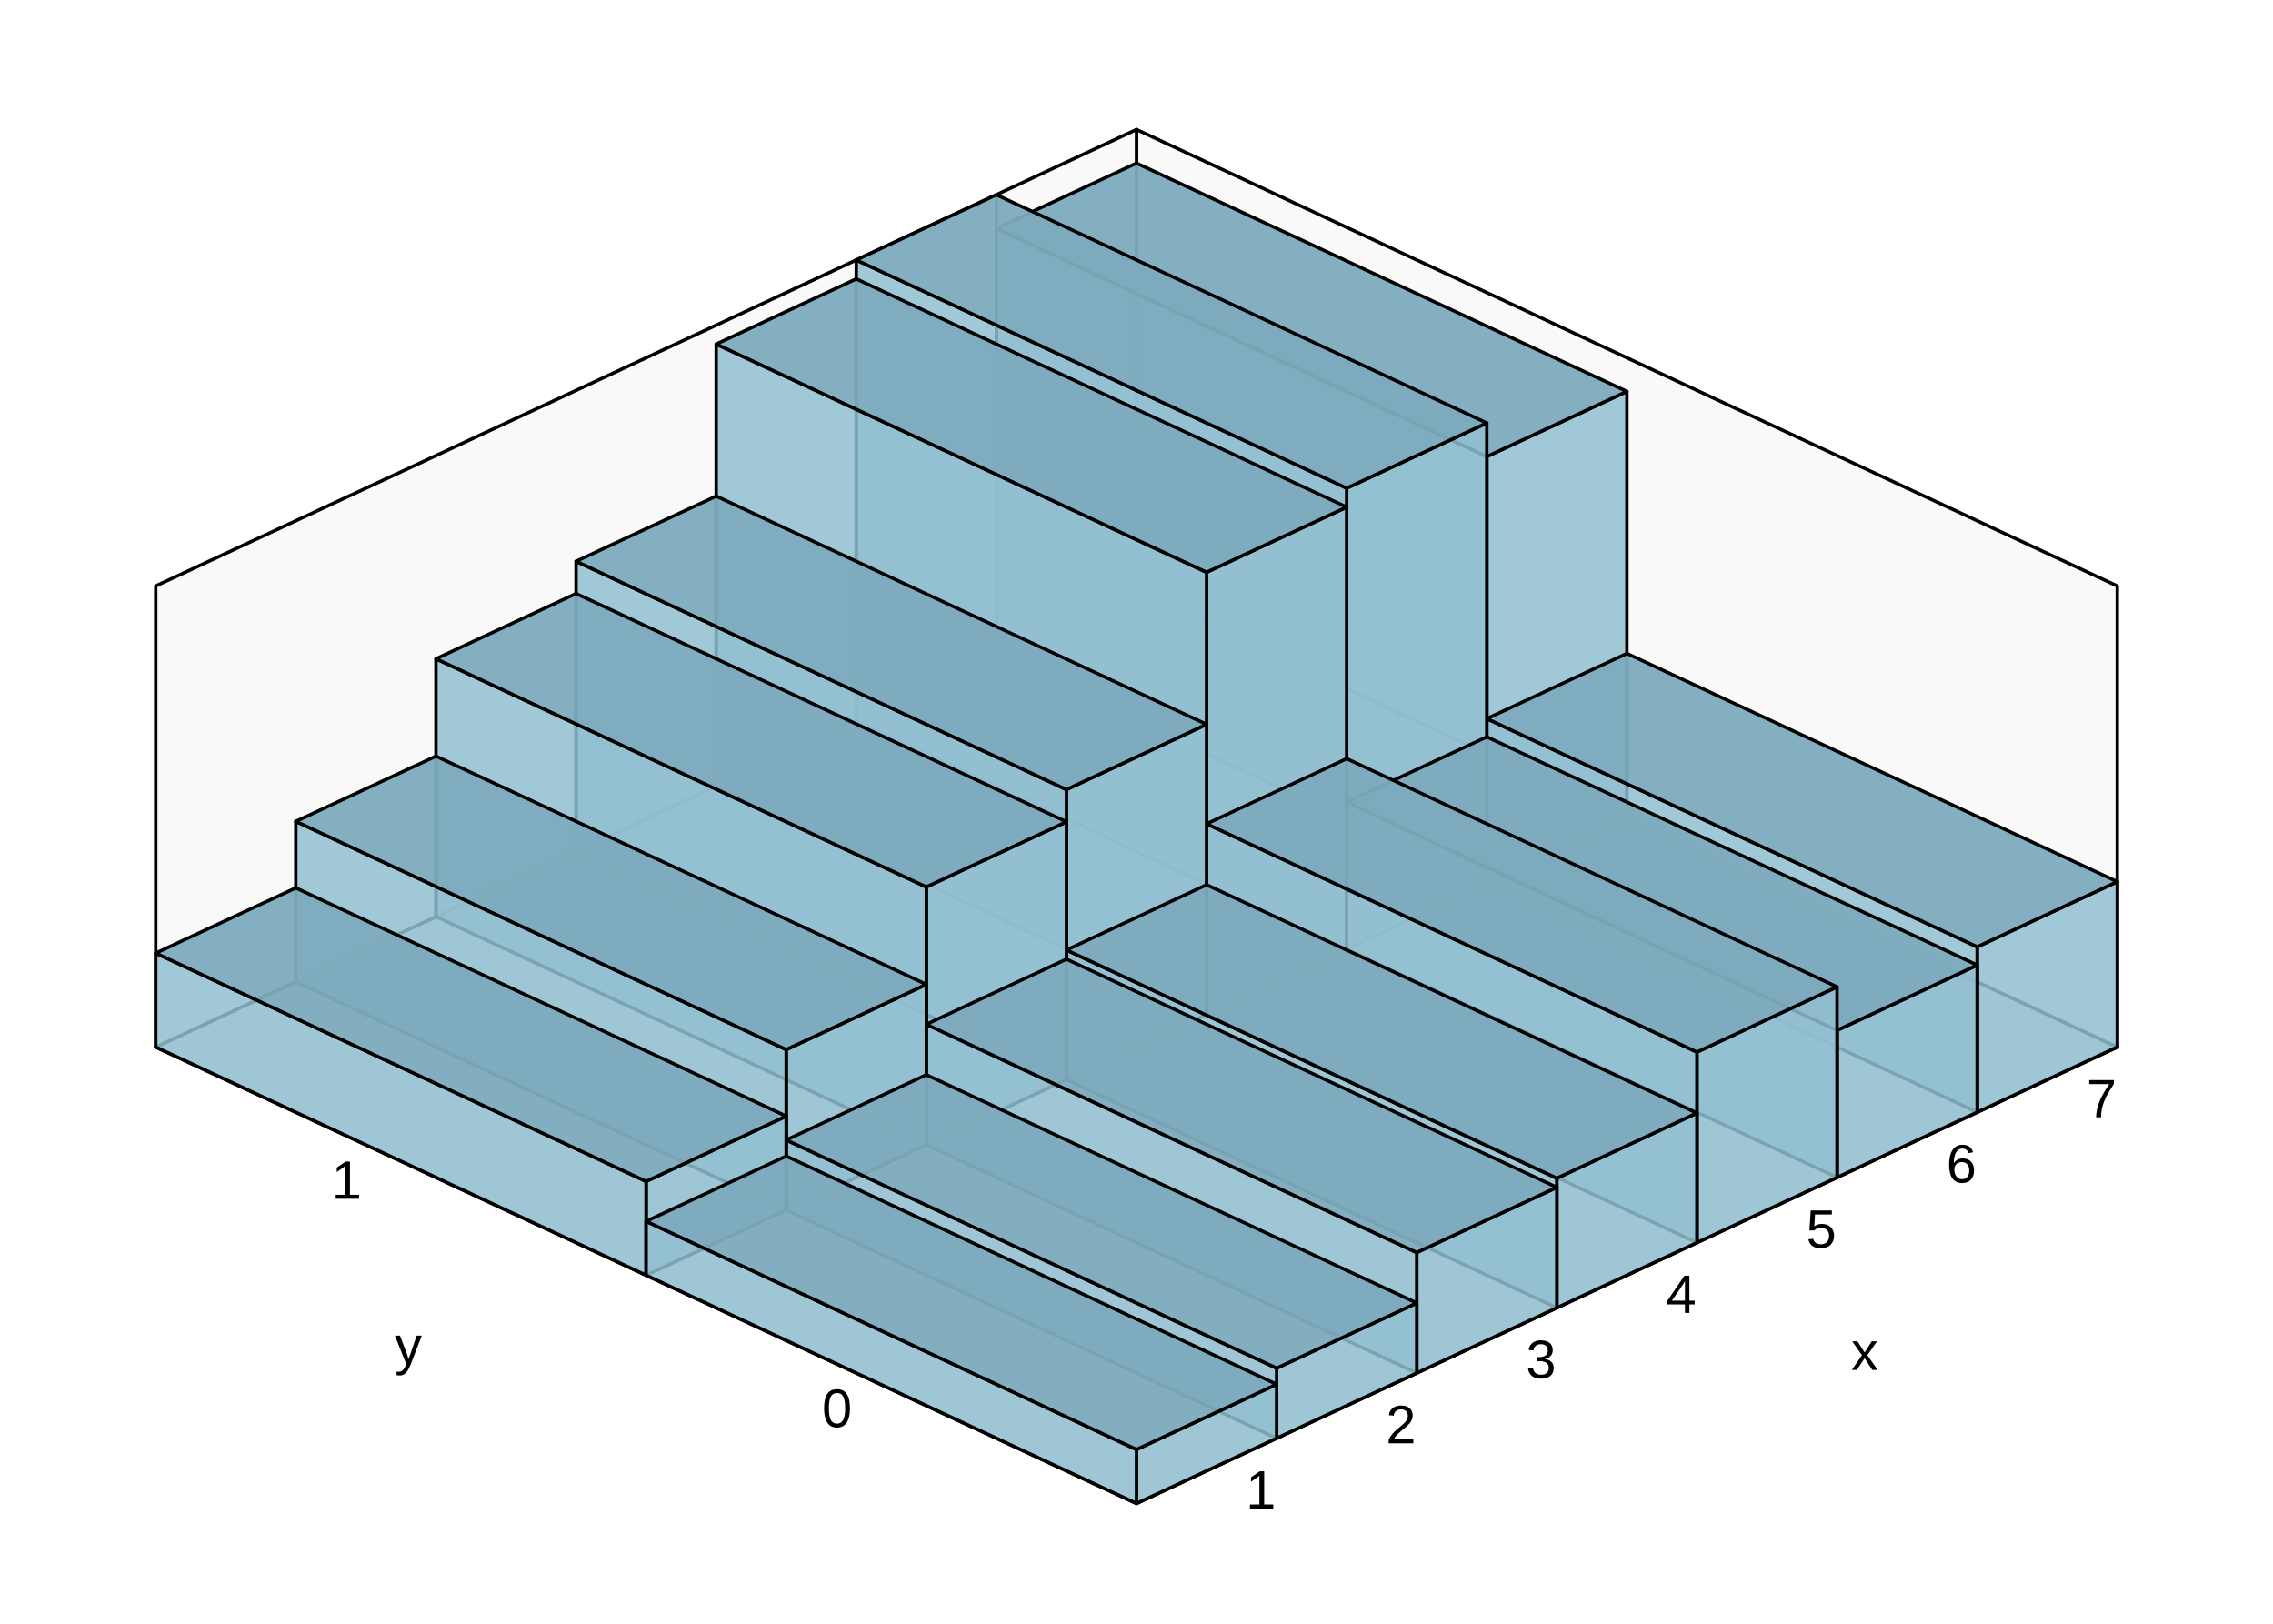
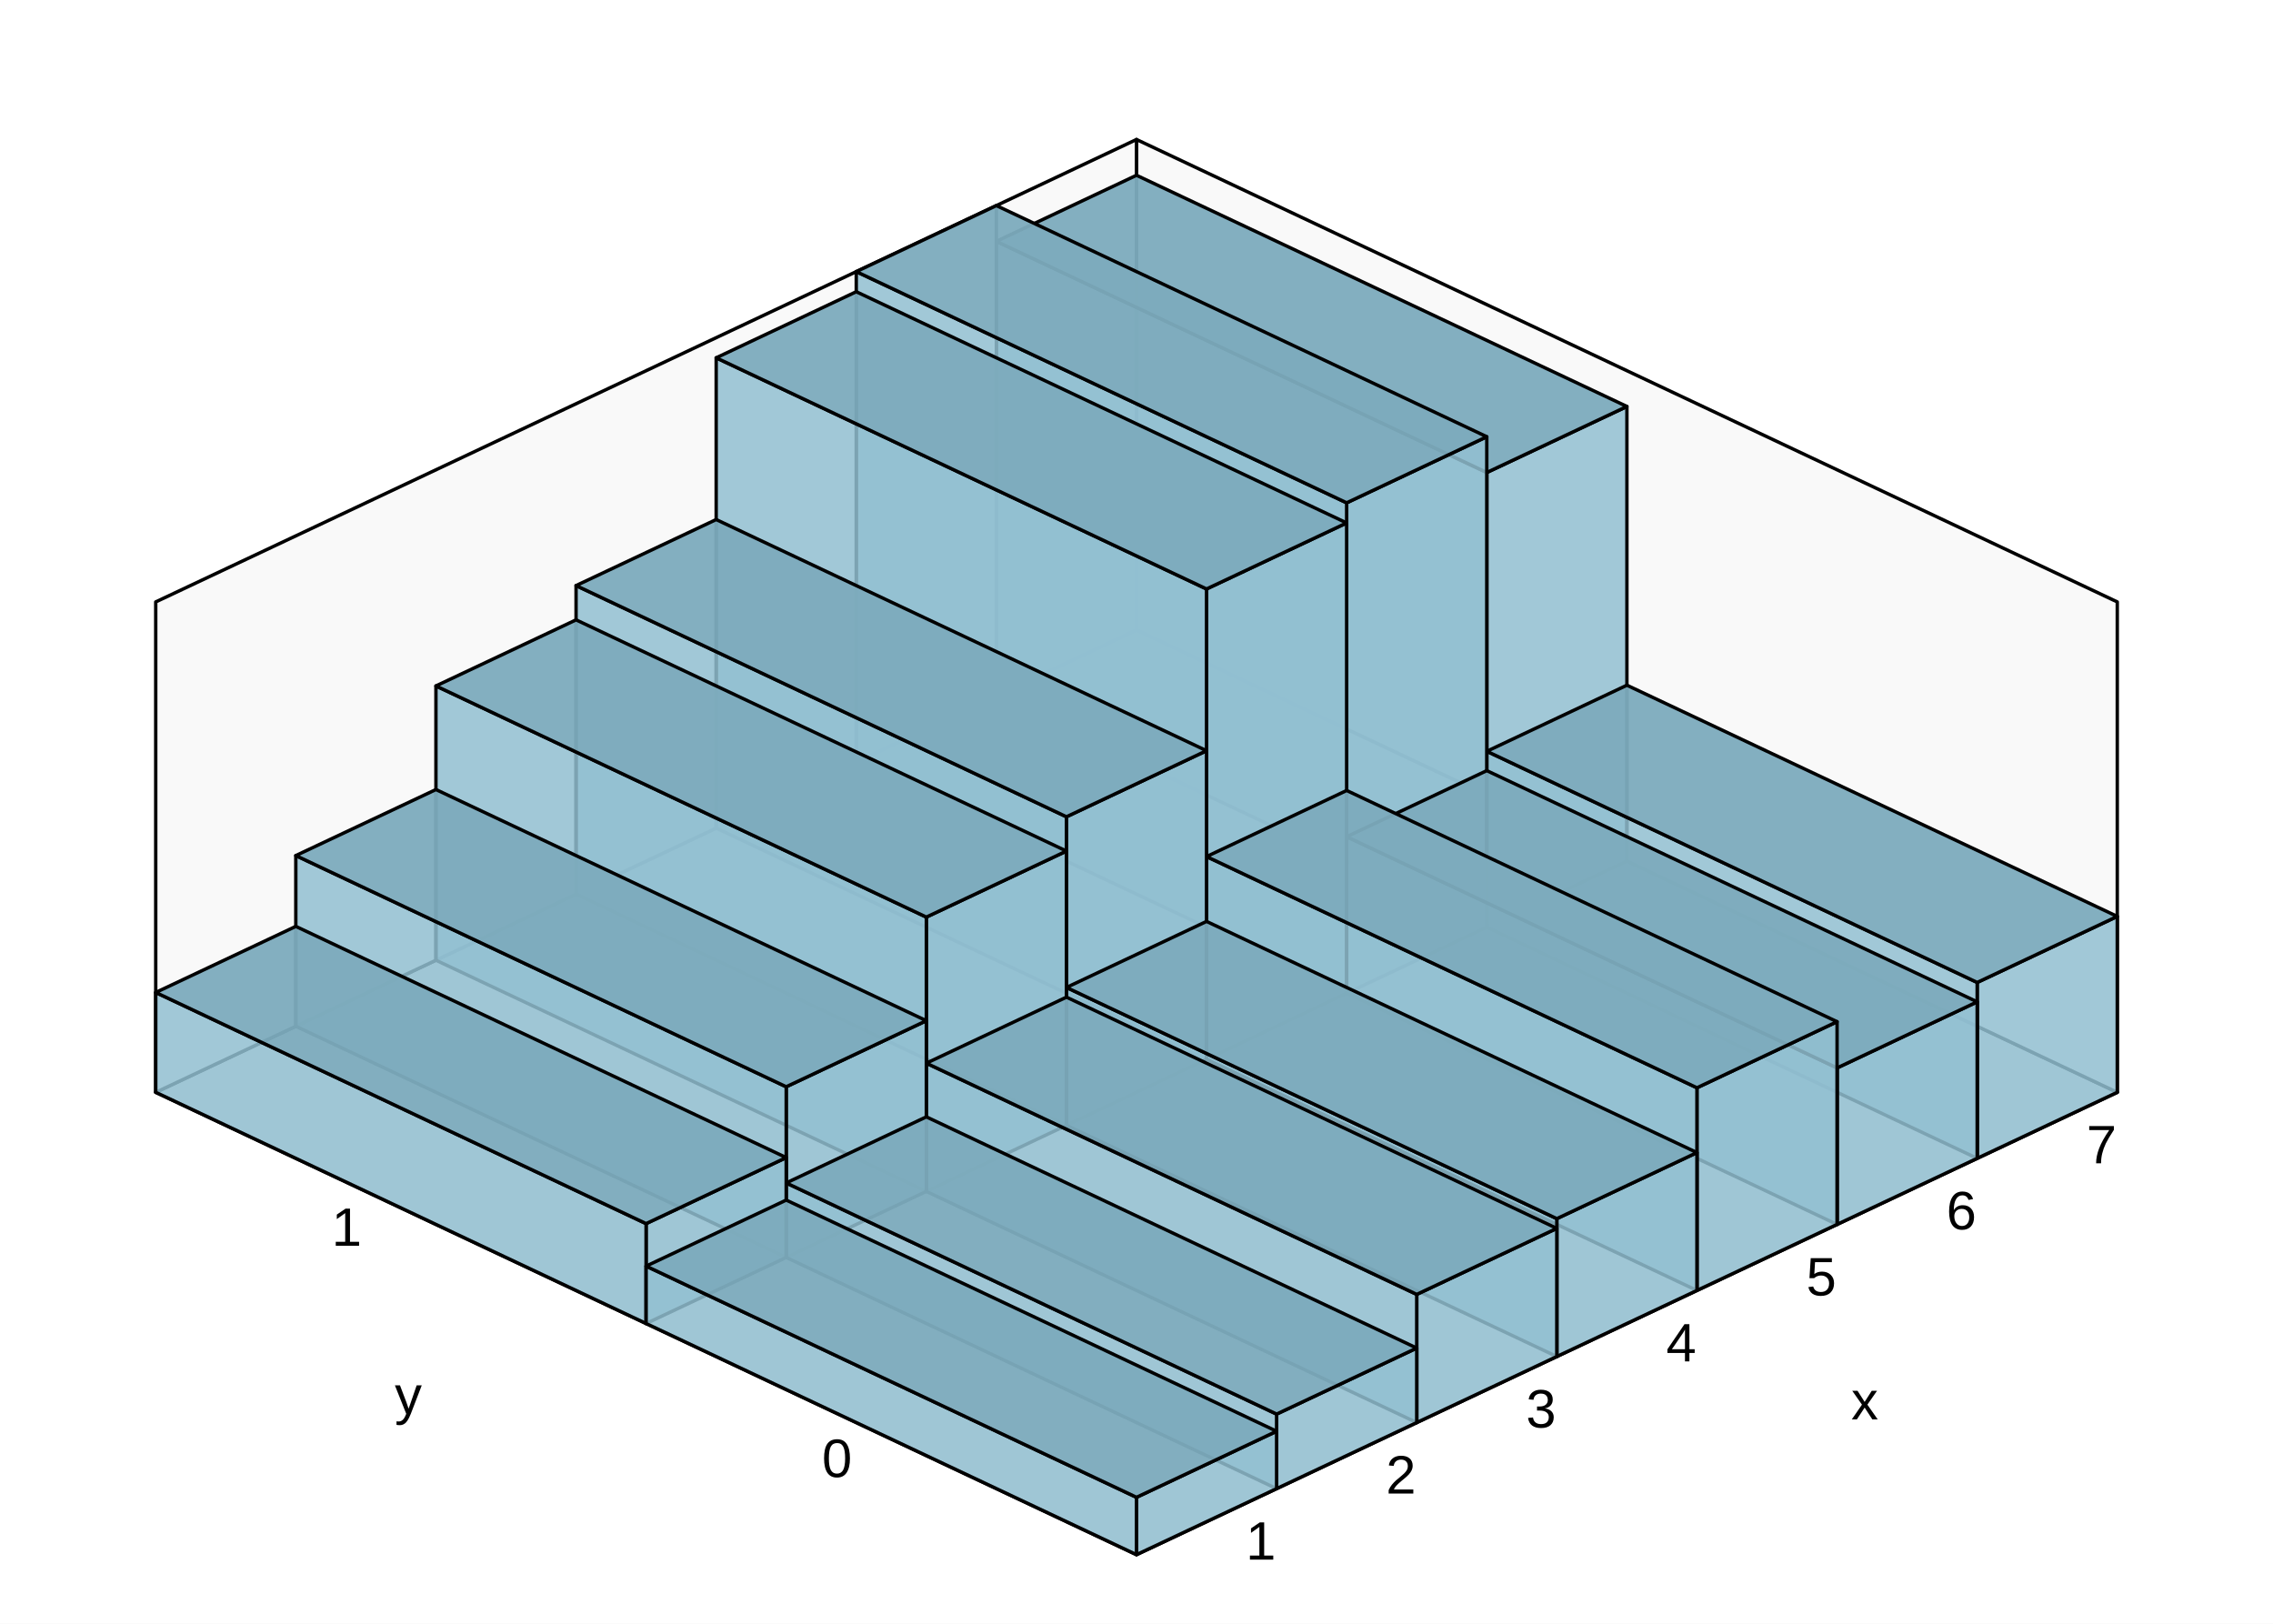
- <svg xmlns="http://www.w3.org/2000/svg" viewBox="0 0 504.00 360.00">
+ <svg xmlns="http://www.w3.org/2000/svg" class="svglite" width="504.00pt" height="360.00pt" viewBox="0 0 504.00 360.00">
  <defs>
    <style type="text/css">
-     line, polyline, polygon, path, rect, circle {
+     .svglite line, .svglite polyline, .svglite polygon, .svglite path, .svglite rect, .svglite circle {
      fill: none;
      stroke: #000000;
      stroke-linecap: round;
      stroke-linejoin: round;
      stroke-miterlimit: 10.00;
    }
+     .svglite text {
+       white-space: pre;
+     }
  </style>
  </defs>
  <rect width="100%" height="100%" style="stroke: none; fill: #FFFFFF;" />
  <defs>
-     <clipPath id="cpMi44OHw1MDEuMTJ8MzQ1LjYwfDE0LjQw">
-       <rect x="2.88" y="14.40" width="498.24" height="331.20" />
-     </clipPath>
-   </defs>
-   <polygon points="252.00,333.33 34.53,232.14 252.00,130.94 469.47,232.14 " style="stroke-width: 0.75; fill: #ECECEC;" clip-path="url(#cpMi44OHw1MDEuMTJ8MzQ1LjYwfDE0LjQw)" />
-   <polygon points="469.47,232.14 469.47,129.92 252.00,28.72 252.00,130.94 " style="stroke-width: 0.75; fill: #F9F9F9;" clip-path="url(#cpMi44OHw1MDEuMTJ8MzQ1LjYwfDE0LjQw)" />
-   <polygon points="34.53,232.14 34.53,129.92 252.00,28.72 252.00,130.94 " style="stroke-width: 0.75; fill: #F9F9F9;" clip-path="url(#cpMi44OHw1MDEuMTJ8MzQ1LjYwfDE0LjQw)" />
-   <defs>
-     <clipPath id="cpMC4wMHw1MDQuMDB8MzYwLjAwfDAuMDA=">
+     <clipPath id="cpMC4wMHw1MDQuMDB8MC4wMHwzNjAuMDA=">
      <rect x="0.00" y="0.00" width="504.00" height="360.00" />
    </clipPath>
  </defs>
+   <g clip-path="url(#cpMC4wMHw1MDQuMDB8MC4wMHwzNjAuMDA=)">
+ </g>
  <defs>
-     <clipPath id="cpMi44OHw1MDEuMTJ8MzQ1LjYwfDE0LjQw">
-       <rect x="2.88" y="14.40" width="498.24" height="331.20" />
+     <clipPath id="cpMi44OHw1MDEuMTJ8MjEuNjB8MzU3LjEy">
+       <rect x="2.88" y="21.60" width="498.24" height="335.52" />
    </clipPath>
  </defs>
-   <g clip-path="url(#cpMi44OHw1MDEuMTJ8MzQ1LjYwfDE0LjQw)">
-     <text x="410.47" y="303.73" style="font-size: 12.00px; font-family: Arial;" textLength="6.00px" lengthAdjust="spacingAndGlyphs">x</text>
+   <g clip-path="url(#cpMi44OHw1MDEuMTJ8MjEuNjB8MzU3LjEy)">
+     <polygon points="252.00,344.69 34.53,242.18 252.00,139.66 469.47,242.18 " style="stroke-width: 0.75; fill: #ECECEC;" />
+     <polygon points="469.47,242.18 469.47,133.45 252.00,30.93 252.00,139.66 " style="stroke-width: 0.75; fill: #F9F9F9;" />
+     <polygon points="34.53,242.18 34.53,133.45 252.00,30.93 252.00,139.66 " style="stroke-width: 0.75; fill: #F9F9F9;" />
  </g>
-   <g clip-path="url(#cpMi44OHw1MDEuMTJ8MzQ1LjYwfDE0LjQw)">
-     <text x="87.53" y="302.47" style="font-size: 12.00px; font-family: Arial;" textLength="6.00px" lengthAdjust="spacingAndGlyphs">y</text>
+   <g clip-path="url(#cpMC4wMHw1MDQuMDB8MC4wMHwzNjAuMDA=)">
+ </g>
+   <g clip-path="url(#cpMi44OHw1MDEuMTJ8MjEuNjB8MzU3LjEy)">
+     <text x="413.47" y="314.69" text-anchor="middle" style="font-size: 12.00px; font-family: &quot;Arial&quot;;" textLength="6.00px" lengthAdjust="spacingAndGlyphs">x</text>
+     <text x="90.53" y="313.49" text-anchor="middle" style="font-size: 12.00px; font-family: &quot;Arial&quot;;" textLength="6.00px" lengthAdjust="spacingAndGlyphs">y</text>
+     <text x="276.23" y="345.78" style="font-size: 12.00px; font-family: &quot;Arial&quot;;" textLength="6.67px" lengthAdjust="spacingAndGlyphs">1</text>
+     <text x="307.30" y="331.13" style="font-size: 12.00px; font-family: &quot;Arial&quot;;" textLength="6.67px" lengthAdjust="spacingAndGlyphs">2</text>
+     <text x="338.37" y="316.49" style="font-size: 12.00px; font-family: &quot;Arial&quot;;" textLength="6.67px" lengthAdjust="spacingAndGlyphs">3</text>
+     <text x="369.44" y="301.84" style="font-size: 12.00px; font-family: &quot;Arial&quot;;" textLength="6.67px" lengthAdjust="spacingAndGlyphs">4</text>
+     <text x="400.50" y="287.20" style="font-size: 12.00px; font-family: &quot;Arial&quot;;" textLength="6.67px" lengthAdjust="spacingAndGlyphs">5</text>
+     <text x="431.57" y="272.55" style="font-size: 12.00px; font-family: &quot;Arial&quot;;" textLength="6.67px" lengthAdjust="spacingAndGlyphs">6</text>
+     <text x="462.64" y="257.91" style="font-size: 12.00px; font-family: &quot;Arial&quot;;" textLength="6.67px" lengthAdjust="spacingAndGlyphs">7</text>
+     <text x="188.93" y="327.47" text-anchor="end" style="font-size: 12.00px; font-family: &quot;Arial&quot;;" textLength="6.67px" lengthAdjust="spacingAndGlyphs">0</text>
+     <text x="80.20" y="276.21" text-anchor="end" style="font-size: 12.00px; font-family: &quot;Arial&quot;;" textLength="6.67px" lengthAdjust="spacingAndGlyphs">1</text>
+     <polyline points="252.00,139.66 252.00,38.86 " style="stroke-width: 0.75;" />
+     <polygon points="329.67,205.57 329.67,104.76 360.74,90.12 360.74,190.92 " style="stroke-width: 0.75; fill: #92C0D1; fill-opacity: 0.85;" />
+     <polygon points="329.67,205.57 329.67,104.76 220.93,53.51 220.93,154.31 " style="stroke-width: 0.75; fill: #92C0D1; fill-opacity: 0.85;" />
+     <polygon points="329.67,104.76 220.93,53.51 252.00,38.86 360.74,90.12 " style="stroke-width: 0.75; fill: #7DABBD; fill-opacity: 0.95;" />
+     <polyline points="360.74,190.92 360.74,151.92 " style="stroke-width: 0.75;" />
+     <polygon points="438.41,256.82 438.41,217.82 469.47,203.18 469.47,242.18 " style="stroke-width: 0.75; fill: #92C0D1; fill-opacity: 0.85;" />
+     <polygon points="438.41,256.82 438.41,217.82 329.67,166.57 329.67,205.57 " style="stroke-width: 0.75; fill: #92C0D1; fill-opacity: 0.85;" />
+     <polygon points="438.41,217.82 329.67,166.57 360.74,151.92 469.47,203.18 " style="stroke-width: 0.75; fill: #7DABBD; fill-opacity: 0.95;" />
+     <polyline points="220.93,154.31 220.93,45.58 " style="stroke-width: 0.75;" />
+     <polygon points="298.60,220.21 298.60,111.48 329.67,96.83 329.67,205.57 " style="stroke-width: 0.75; fill: #92C0D1; fill-opacity: 0.85;" />
+     <polygon points="298.60,220.21 298.60,111.48 189.86,60.22 189.86,168.95 " style="stroke-width: 0.75; fill: #92C0D1; fill-opacity: 0.85;" />
+     <polygon points="298.60,111.48 189.86,60.22 220.93,45.58 329.67,96.83 " style="stroke-width: 0.75; fill: #7DABBD; fill-opacity: 0.95;" />
+     <polyline points="329.67,205.57 329.67,170.86 " style="stroke-width: 0.75;" />
+     <polygon points="407.34,271.47 407.34,236.77 438.41,222.12 438.41,256.82 " style="stroke-width: 0.75; fill: #92C0D1; fill-opacity: 0.85;" />
+     <polygon points="407.34,271.47 407.34,236.77 298.60,185.51 298.60,220.21 " style="stroke-width: 0.75; fill: #92C0D1; fill-opacity: 0.85;" />
+     <polygon points="407.34,236.77 298.60,185.51 329.67,170.86 438.41,222.12 " style="stroke-width: 0.75; fill: #7DABBD; fill-opacity: 0.95;" />
+     <polyline points="189.86,168.95 189.86,64.68 " style="stroke-width: 0.75;" />
+     <polygon points="267.53,234.86 267.53,130.58 298.60,115.94 298.60,220.21 " style="stroke-width: 0.75; fill: #92C0D1; fill-opacity: 0.85;" />
+     <polygon points="267.53,234.86 267.53,130.58 158.80,79.33 158.80,183.60 " style="stroke-width: 0.75; fill: #92C0D1; fill-opacity: 0.85;" />
+     <polygon points="267.53,130.58 158.80,79.33 189.86,64.68 298.60,115.94 " style="stroke-width: 0.75; fill: #7DABBD; fill-opacity: 0.95;" />
+     <polyline points="298.60,220.21 298.60,175.26 " style="stroke-width: 0.75;" />
+     <polygon points="376.27,286.11 376.27,241.17 407.34,226.52 407.34,271.47 " style="stroke-width: 0.75; fill: #92C0D1; fill-opacity: 0.85;" />
+     <polygon points="376.27,286.11 376.27,241.17 267.53,189.91 267.53,234.86 " style="stroke-width: 0.75; fill: #92C0D1; fill-opacity: 0.85;" />
+     <polygon points="376.27,241.17 267.53,189.91 298.60,175.26 407.34,226.52 " style="stroke-width: 0.75; fill: #7DABBD; fill-opacity: 0.95;" />
+     <polyline points="158.80,183.60 158.80,115.19 " style="stroke-width: 0.75;" />
+     <polygon points="236.47,249.50 236.47,181.09 267.53,166.44 267.53,234.86 " style="stroke-width: 0.75; fill: #92C0D1; fill-opacity: 0.85;" />
+     <polygon points="236.47,249.50 236.47,181.09 127.73,129.83 127.73,198.24 " style="stroke-width: 0.75; fill: #92C0D1; fill-opacity: 0.85;" />
+     <polygon points="236.47,181.09 127.73,129.83 158.80,115.19 267.53,166.44 " style="stroke-width: 0.75; fill: #7DABBD; fill-opacity: 0.95;" />
+     <polyline points="267.53,234.86 267.53,204.29 " style="stroke-width: 0.75;" />
+     <polygon points="345.20,300.76 345.20,270.19 376.27,255.54 376.27,286.11 " style="stroke-width: 0.75; fill: #92C0D1; fill-opacity: 0.85;" />
+     <polygon points="345.20,300.76 345.20,270.19 236.47,218.93 236.47,249.50 " style="stroke-width: 0.75; fill: #92C0D1; fill-opacity: 0.85;" />
+     <polygon points="345.20,270.19 236.47,218.93 267.53,204.29 376.27,255.54 " style="stroke-width: 0.75; fill: #7DABBD; fill-opacity: 0.95;" />
+     <polyline points="127.73,198.24 127.73,137.43 " style="stroke-width: 0.75;" />
+     <polygon points="205.40,264.15 205.40,203.33 236.47,188.69 236.47,249.50 " style="stroke-width: 0.75; fill: #92C0D1; fill-opacity: 0.85;" />
+     <polygon points="205.40,264.15 205.40,203.33 96.66,152.08 96.66,212.89 " style="stroke-width: 0.75; fill: #92C0D1; fill-opacity: 0.85;" />
+     <polygon points="205.40,203.33 96.66,152.08 127.73,137.43 236.47,188.69 " style="stroke-width: 0.75; fill: #7DABBD; fill-opacity: 0.95;" />
+     <polyline points="236.47,249.50 236.47,221.08 " style="stroke-width: 0.75;" />
+     <polygon points="314.14,315.40 314.14,286.98 345.20,272.34 345.20,300.76 " style="stroke-width: 0.75; fill: #92C0D1; fill-opacity: 0.85;" />
+     <polygon points="314.14,315.40 314.14,286.98 205.40,235.72 205.40,264.15 " style="stroke-width: 0.75; fill: #92C0D1; fill-opacity: 0.85;" />
+     <polygon points="314.14,286.98 205.40,235.72 236.47,221.08 345.20,272.34 " style="stroke-width: 0.75; fill: #7DABBD; fill-opacity: 0.95;" />
+     <polyline points="96.66,212.89 96.66,175.05 " style="stroke-width: 0.75;" />
+     <polygon points="174.33,278.79 174.33,240.95 205.40,226.30 205.40,264.15 " style="stroke-width: 0.75; fill: #92C0D1; fill-opacity: 0.85;" />
+     <polygon points="174.33,278.79 174.33,240.95 65.59,189.69 65.59,227.53 " style="stroke-width: 0.75; fill: #92C0D1; fill-opacity: 0.85;" />
+     <polygon points="174.33,240.95 65.59,189.69 96.66,175.05 205.40,226.30 " style="stroke-width: 0.75; fill: #7DABBD; fill-opacity: 0.95;" />
+     <polyline points="205.40,264.15 205.40,247.62 " style="stroke-width: 0.75;" />
+     <polygon points="283.07,330.05 283.07,313.52 314.14,298.88 314.14,315.40 " style="stroke-width: 0.75; fill: #92C0D1; fill-opacity: 0.85;" />
+     <polygon points="283.07,330.05 283.07,313.52 174.33,262.27 174.33,278.79 " style="stroke-width: 0.75; fill: #92C0D1; fill-opacity: 0.85;" />
+     <polygon points="283.07,313.52 174.33,262.27 205.40,247.62 314.14,298.88 " style="stroke-width: 0.75; fill: #7DABBD; fill-opacity: 0.95;" />
+     <polyline points="65.59,227.53 65.59,205.39 " style="stroke-width: 0.75;" />
+     <polygon points="143.26,293.44 143.26,271.29 174.33,256.65 174.33,278.79 " style="stroke-width: 0.75; fill: #92C0D1; fill-opacity: 0.85;" />
+     <polygon points="143.26,293.44 143.26,271.29 34.53,220.04 34.53,242.18 " style="stroke-width: 0.75; fill: #92C0D1; fill-opacity: 0.85;" />
+     <polygon points="143.26,271.29 34.53,220.04 65.59,205.39 174.33,256.65 " style="stroke-width: 0.75; fill: #7DABBD; fill-opacity: 0.95;" />
+     <polyline points="174.33,278.79 174.33,266.07 " style="stroke-width: 0.75;" />
+     <polygon points="252.00,344.69 252.00,331.97 283.07,317.32 283.07,330.05 " style="stroke-width: 0.75; fill: #92C0D1; fill-opacity: 0.85;" />
+     <polygon points="252.00,344.69 252.00,331.97 143.26,280.71 143.26,293.44 " style="stroke-width: 0.75; fill: #92C0D1; fill-opacity: 0.85;" />
+     <polygon points="252.00,331.97 143.26,280.71 174.33,266.07 283.07,317.32 " style="stroke-width: 0.75; fill: #7DABBD; fill-opacity: 0.95;" />
  </g>
-   <g clip-path="url(#cpMi44OHw1MDEuMTJ8MzQ1LjYwfDE0LjQw)">
-     <text x="276.23" y="334.45" style="font-size: 12.00px; font-family: Arial;" textLength="6.67px" lengthAdjust="spacingAndGlyphs">1</text>
-   </g>
-   <g clip-path="url(#cpMi44OHw1MDEuMTJ8MzQ1LjYwfDE0LjQw)">
-     <text x="307.30" y="319.99" style="font-size: 12.00px; font-family: Arial;" textLength="6.67px" lengthAdjust="spacingAndGlyphs">2</text>
-   </g>
-   <g clip-path="url(#cpMi44OHw1MDEuMTJ8MzQ1LjYwfDE0LjQw)">
-     <text x="338.37" y="305.54" style="font-size: 12.00px; font-family: Arial;" textLength="6.67px" lengthAdjust="spacingAndGlyphs">3</text>
-   </g>
-   <g clip-path="url(#cpMi44OHw1MDEuMTJ8MzQ1LjYwfDE0LjQw)">
-     <text x="369.44" y="291.08" style="font-size: 12.00px; font-family: Arial;" textLength="6.67px" lengthAdjust="spacingAndGlyphs">4</text>
-   </g>
-   <g clip-path="url(#cpMi44OHw1MDEuMTJ8MzQ1LjYwfDE0LjQw)">
-     <text x="400.50" y="276.62" style="font-size: 12.00px; font-family: Arial;" textLength="6.67px" lengthAdjust="spacingAndGlyphs">5</text>
-   </g>
-   <g clip-path="url(#cpMi44OHw1MDEuMTJ8MzQ1LjYwfDE0LjQw)">
-     <text x="431.57" y="262.17" style="font-size: 12.00px; font-family: Arial;" textLength="6.67px" lengthAdjust="spacingAndGlyphs">6</text>
-   </g>
-   <g clip-path="url(#cpMi44OHw1MDEuMTJ8MzQ1LjYwfDE0LjQw)">
-     <text x="462.64" y="247.71" style="font-size: 12.00px; font-family: Arial;" textLength="6.67px" lengthAdjust="spacingAndGlyphs">7</text>
-   </g>
-   <g clip-path="url(#cpMi44OHw1MDEuMTJ8MzQ1LjYwfDE0LjQw)">
-     <text x="182.26" y="316.38" style="font-size: 12.00px; font-family: Arial;" textLength="6.67px" lengthAdjust="spacingAndGlyphs">0</text>
-   </g>
-   <g clip-path="url(#cpMi44OHw1MDEuMTJ8MzQ1LjYwfDE0LjQw)">
-     <text x="73.52" y="265.78" style="font-size: 12.00px; font-family: Arial;" textLength="6.67px" lengthAdjust="spacingAndGlyphs">1</text>
-   </g>
-   <polyline points="252.00,130.94 252.00,36.18 " style="stroke-width: 0.75;" clip-path="url(#cpMi44OHw1MDEuMTJ8MzQ1LjYwfDE0LjQw)" />
-   <polygon points="329.67,196.00 329.67,101.23 360.74,86.78 360.74,181.54 " style="stroke-width: 0.75; fill: #92C0D1; fill-opacity: 0.85;" clip-path="url(#cpMi44OHw1MDEuMTJ8MzQ1LjYwfDE0LjQw)" />
-   <polygon points="329.67,196.00 329.67,101.23 220.93,50.63 220.93,145.40 " style="stroke-width: 0.75; fill: #92C0D1; fill-opacity: 0.85;" clip-path="url(#cpMi44OHw1MDEuMTJ8MzQ1LjYwfDE0LjQw)" />
-   <polygon points="329.67,101.23 220.93,50.63 252.00,36.18 360.74,86.78 " style="stroke-width: 0.75; fill: #7DABBD; fill-opacity: 0.95;" clip-path="url(#cpMi44OHw1MDEuMTJ8MzQ1LjYwfDE0LjQw)" />
-   <polyline points="360.74,181.54 360.74,144.88 " style="stroke-width: 0.75;" clip-path="url(#cpMi44OHw1MDEuMTJ8MzQ1LjYwfDE0LjQw)" />
-   <polygon points="438.41,246.59 438.41,209.93 469.47,195.48 469.47,232.14 " style="stroke-width: 0.75; fill: #92C0D1; fill-opacity: 0.85;" clip-path="url(#cpMi44OHw1MDEuMTJ8MzQ1LjYwfDE0LjQw)" />
-   <polygon points="438.41,246.59 438.41,209.93 329.67,159.33 329.67,196.00 " style="stroke-width: 0.75; fill: #92C0D1; fill-opacity: 0.85;" clip-path="url(#cpMi44OHw1MDEuMTJ8MzQ1LjYwfDE0LjQw)" />
-   <polygon points="438.41,209.93 329.67,159.33 360.74,144.88 469.47,195.48 " style="stroke-width: 0.75; fill: #7DABBD; fill-opacity: 0.95;" clip-path="url(#cpMi44OHw1MDEuMTJ8MzQ1LjYwfDE0LjQw)" />
-   <polyline points="220.93,145.40 220.93,43.18 " style="stroke-width: 0.75;" clip-path="url(#cpMi44OHw1MDEuMTJ8MzQ1LjYwfDE0LjQw)" />
-   <polygon points="298.60,210.45 298.60,108.23 329.67,93.78 329.67,196.00 " style="stroke-width: 0.75; fill: #92C0D1; fill-opacity: 0.85;" clip-path="url(#cpMi44OHw1MDEuMTJ8MzQ1LjYwfDE0LjQw)" />
-   <polygon points="298.60,210.45 298.60,108.23 189.86,57.63 189.86,159.86 " style="stroke-width: 0.75; fill: #92C0D1; fill-opacity: 0.85;" clip-path="url(#cpMi44OHw1MDEuMTJ8MzQ1LjYwfDE0LjQw)" />
-   <polygon points="298.60,108.23 189.86,57.63 220.93,43.18 329.67,93.78 " style="stroke-width: 0.75; fill: #7DABBD; fill-opacity: 0.95;" clip-path="url(#cpMi44OHw1MDEuMTJ8MzQ1LjYwfDE0LjQw)" />
-   <polyline points="329.67,196.00 329.67,163.37 " style="stroke-width: 0.75;" clip-path="url(#cpMi44OHw1MDEuMTJ8MzQ1LjYwfDE0LjQw)" />
-   <polygon points="407.34,261.05 407.34,228.43 438.41,213.97 438.41,246.59 " style="stroke-width: 0.75; fill: #92C0D1; fill-opacity: 0.85;" clip-path="url(#cpMi44OHw1MDEuMTJ8MzQ1LjYwfDE0LjQw)" />
-   <polygon points="407.34,261.05 407.34,228.43 298.60,177.83 298.60,210.45 " style="stroke-width: 0.75; fill: #92C0D1; fill-opacity: 0.85;" clip-path="url(#cpMi44OHw1MDEuMTJ8MzQ1LjYwfDE0LjQw)" />
-   <polygon points="407.34,228.43 298.60,177.83 329.67,163.37 438.41,213.97 " style="stroke-width: 0.75; fill: #7DABBD; fill-opacity: 0.95;" clip-path="url(#cpMi44OHw1MDEuMTJ8MzQ1LjYwfDE0LjQw)" />
-   <polyline points="189.86,159.86 189.86,61.83 " style="stroke-width: 0.75;" clip-path="url(#cpMi44OHw1MDEuMTJ8MzQ1LjYwfDE0LjQw)" />
-   <polygon points="267.53,224.91 267.53,126.88 298.60,112.43 298.60,210.45 " style="stroke-width: 0.75; fill: #92C0D1; fill-opacity: 0.85;" clip-path="url(#cpMi44OHw1MDEuMTJ8MzQ1LjYwfDE0LjQw)" />
-   <polygon points="267.53,224.91 267.53,126.88 158.80,76.29 158.80,174.31 " style="stroke-width: 0.75; fill: #92C0D1; fill-opacity: 0.85;" clip-path="url(#cpMi44OHw1MDEuMTJ8MzQ1LjYwfDE0LjQw)" />
-   <polygon points="267.53,126.88 158.80,76.29 189.86,61.83 298.60,112.43 " style="stroke-width: 0.75; fill: #7DABBD; fill-opacity: 0.95;" clip-path="url(#cpMi44OHw1MDEuMTJ8MzQ1LjYwfDE0LjQw)" />
-   <polyline points="298.60,210.45 298.60,168.20 " style="stroke-width: 0.75;" clip-path="url(#cpMi44OHw1MDEuMTJ8MzQ1LjYwfDE0LjQw)" />
-   <polygon points="376.27,275.51 376.27,233.25 407.34,218.80 407.34,261.05 " style="stroke-width: 0.75; fill: #92C0D1; fill-opacity: 0.85;" clip-path="url(#cpMi44OHw1MDEuMTJ8MzQ1LjYwfDE0LjQw)" />
-   <polygon points="376.27,275.51 376.27,233.25 267.53,182.65 267.53,224.91 " style="stroke-width: 0.75; fill: #92C0D1; fill-opacity: 0.85;" clip-path="url(#cpMi44OHw1MDEuMTJ8MzQ1LjYwfDE0LjQw)" />
-   <polygon points="376.27,233.25 267.53,182.65 298.60,168.20 407.34,218.80 " style="stroke-width: 0.75; fill: #7DABBD; fill-opacity: 0.95;" clip-path="url(#cpMi44OHw1MDEuMTJ8MzQ1LjYwfDE0LjQw)" />
-   <polyline points="158.80,174.31 158.80,110.00 " style="stroke-width: 0.75;" clip-path="url(#cpMi44OHw1MDEuMTJ8MzQ1LjYwfDE0LjQw)" />
-   <polygon points="236.47,239.37 236.47,175.05 267.53,160.59 267.53,224.91 " style="stroke-width: 0.75; fill: #92C0D1; fill-opacity: 0.85;" clip-path="url(#cpMi44OHw1MDEuMTJ8MzQ1LjYwfDE0LjQw)" />
-   <polygon points="236.47,239.37 236.47,175.05 127.73,124.45 127.73,188.77 " style="stroke-width: 0.75; fill: #92C0D1; fill-opacity: 0.85;" clip-path="url(#cpMi44OHw1MDEuMTJ8MzQ1LjYwfDE0LjQw)" />
-   <polygon points="236.47,175.05 127.73,124.45 158.80,110.00 267.53,160.59 " style="stroke-width: 0.75; fill: #7DABBD; fill-opacity: 0.95;" clip-path="url(#cpMi44OHw1MDEuMTJ8MzQ1LjYwfDE0LjQw)" />
-   <polyline points="267.53,224.91 267.53,196.17 " style="stroke-width: 0.75;" clip-path="url(#cpMi44OHw1MDEuMTJ8MzQ1LjYwfDE0LjQw)" />
-   <polygon points="345.20,289.96 345.20,261.22 376.27,246.77 376.27,275.51 " style="stroke-width: 0.75; fill: #92C0D1; fill-opacity: 0.85;" clip-path="url(#cpMi44OHw1MDEuMTJ8MzQ1LjYwfDE0LjQw)" />
-   <polygon points="345.20,289.96 345.20,261.22 236.47,210.63 236.47,239.37 " style="stroke-width: 0.75; fill: #92C0D1; fill-opacity: 0.85;" clip-path="url(#cpMi44OHw1MDEuMTJ8MzQ1LjYwfDE0LjQw)" />
-   <polygon points="345.20,261.22 236.47,210.63 267.53,196.17 376.27,246.77 " style="stroke-width: 0.75; fill: #7DABBD; fill-opacity: 0.95;" clip-path="url(#cpMi44OHw1MDEuMTJ8MzQ1LjYwfDE0LjQw)" />
-   <polyline points="127.73,188.77 127.73,131.60 " style="stroke-width: 0.75;" clip-path="url(#cpMi44OHw1MDEuMTJ8MzQ1LjYwfDE0LjQw)" />
-   <polygon points="205.40,253.82 205.40,196.65 236.47,182.20 236.47,239.37 " style="stroke-width: 0.75; fill: #92C0D1; fill-opacity: 0.85;" clip-path="url(#cpMi44OHw1MDEuMTJ8MzQ1LjYwfDE0LjQw)" />
-   <polygon points="205.40,253.82 205.40,196.65 96.66,146.06 96.66,203.23 " style="stroke-width: 0.75; fill: #92C0D1; fill-opacity: 0.85;" clip-path="url(#cpMi44OHw1MDEuMTJ8MzQ1LjYwfDE0LjQw)" />
-   <polygon points="205.40,196.65 96.66,146.06 127.73,131.60 236.47,182.20 " style="stroke-width: 0.75; fill: #7DABBD; fill-opacity: 0.95;" clip-path="url(#cpMi44OHw1MDEuMTJ8MzQ1LjYwfDE0LjQw)" />
-   <polyline points="236.47,239.37 236.47,212.65 " style="stroke-width: 0.75;" clip-path="url(#cpMi44OHw1MDEuMTJ8MzQ1LjYwfDE0LjQw)" />
-   <polygon points="314.14,304.42 314.14,277.70 345.20,263.24 345.20,289.96 " style="stroke-width: 0.75; fill: #92C0D1; fill-opacity: 0.85;" clip-path="url(#cpMi44OHw1MDEuMTJ8MzQ1LjYwfDE0LjQw)" />
-   <polygon points="314.14,304.42 314.14,277.70 205.40,227.10 205.40,253.82 " style="stroke-width: 0.75; fill: #92C0D1; fill-opacity: 0.85;" clip-path="url(#cpMi44OHw1MDEuMTJ8MzQ1LjYwfDE0LjQw)" />
-   <polygon points="314.14,277.70 205.40,227.10 236.47,212.65 345.20,263.24 " style="stroke-width: 0.75; fill: #7DABBD; fill-opacity: 0.95;" clip-path="url(#cpMi44OHw1MDEuMTJ8MzQ1LjYwfDE0LjQw)" />
-   <polyline points="96.66,203.23 96.66,167.65 " style="stroke-width: 0.75;" clip-path="url(#cpMi44OHw1MDEuMTJ8MzQ1LjYwfDE0LjQw)" />
-   <polygon points="174.33,268.28 174.33,232.70 205.40,218.25 205.40,253.82 " style="stroke-width: 0.75; fill: #92C0D1; fill-opacity: 0.85;" clip-path="url(#cpMi44OHw1MDEuMTJ8MzQ1LjYwfDE0LjQw)" />
-   <polygon points="174.33,268.28 174.33,232.70 65.59,182.11 65.59,217.68 " style="stroke-width: 0.75; fill: #92C0D1; fill-opacity: 0.85;" clip-path="url(#cpMi44OHw1MDEuMTJ8MzQ1LjYwfDE0LjQw)" />
-   <polygon points="174.33,232.70 65.59,182.11 96.66,167.65 205.40,218.25 " style="stroke-width: 0.75; fill: #7DABBD; fill-opacity: 0.95;" clip-path="url(#cpMi44OHw1MDEuMTJ8MzQ1LjYwfDE0LjQw)" />
-   <polyline points="205.40,253.82 205.40,238.29 " style="stroke-width: 0.75;" clip-path="url(#cpMi44OHw1MDEuMTJ8MzQ1LjYwfDE0LjQw)" />
-   <polygon points="283.07,318.88 283.07,303.34 314.14,288.89 314.14,304.42 " style="stroke-width: 0.75; fill: #92C0D1; fill-opacity: 0.85;" clip-path="url(#cpMi44OHw1MDEuMTJ8MzQ1LjYwfDE0LjQw)" />
-   <polygon points="283.07,318.88 283.07,303.34 174.33,252.74 174.33,268.28 " style="stroke-width: 0.75; fill: #92C0D1; fill-opacity: 0.85;" clip-path="url(#cpMi44OHw1MDEuMTJ8MzQ1LjYwfDE0LjQw)" />
-   <polygon points="283.07,303.34 174.33,252.74 205.40,238.29 314.14,288.89 " style="stroke-width: 0.75; fill: #7DABBD; fill-opacity: 0.95;" clip-path="url(#cpMi44OHw1MDEuMTJ8MzQ1LjYwfDE0LjQw)" />
-   <polyline points="65.59,217.68 65.59,196.86 " style="stroke-width: 0.75;" clip-path="url(#cpMi44OHw1MDEuMTJ8MzQ1LjYwfDE0LjQw)" />
-   <polygon points="143.26,282.74 143.26,261.92 174.33,247.46 174.33,268.28 " style="stroke-width: 0.75; fill: #92C0D1; fill-opacity: 0.85;" clip-path="url(#cpMi44OHw1MDEuMTJ8MzQ1LjYwfDE0LjQw)" />
-   <polygon points="143.26,282.74 143.26,261.92 34.53,211.32 34.53,232.14 " style="stroke-width: 0.75; fill: #92C0D1; fill-opacity: 0.85;" clip-path="url(#cpMi44OHw1MDEuMTJ8MzQ1LjYwfDE0LjQw)" />
-   <polygon points="143.26,261.92 34.53,211.32 65.59,196.86 174.33,247.46 " style="stroke-width: 0.75; fill: #7DABBD; fill-opacity: 0.95;" clip-path="url(#cpMi44OHw1MDEuMTJ8MzQ1LjYwfDE0LjQw)" />
-   <polyline points="174.33,268.28 174.33,256.32 " style="stroke-width: 0.75;" clip-path="url(#cpMi44OHw1MDEuMTJ8MzQ1LjYwfDE0LjQw)" />
-   <polygon points="252.00,333.33 252.00,321.37 283.07,306.91 283.07,318.88 " style="stroke-width: 0.75; fill: #92C0D1; fill-opacity: 0.85;" clip-path="url(#cpMi44OHw1MDEuMTJ8MzQ1LjYwfDE0LjQw)" />
-   <polygon points="252.00,333.33 252.00,321.37 143.26,270.77 143.26,282.74 " style="stroke-width: 0.75; fill: #92C0D1; fill-opacity: 0.85;" clip-path="url(#cpMi44OHw1MDEuMTJ8MzQ1LjYwfDE0LjQw)" />
-   <polygon points="252.00,321.37 143.26,270.77 174.33,256.32 283.07,306.91 " style="stroke-width: 0.75; fill: #7DABBD; fill-opacity: 0.95;" clip-path="url(#cpMi44OHw1MDEuMTJ8MzQ1LjYwfDE0LjQw)" />
</svg>
